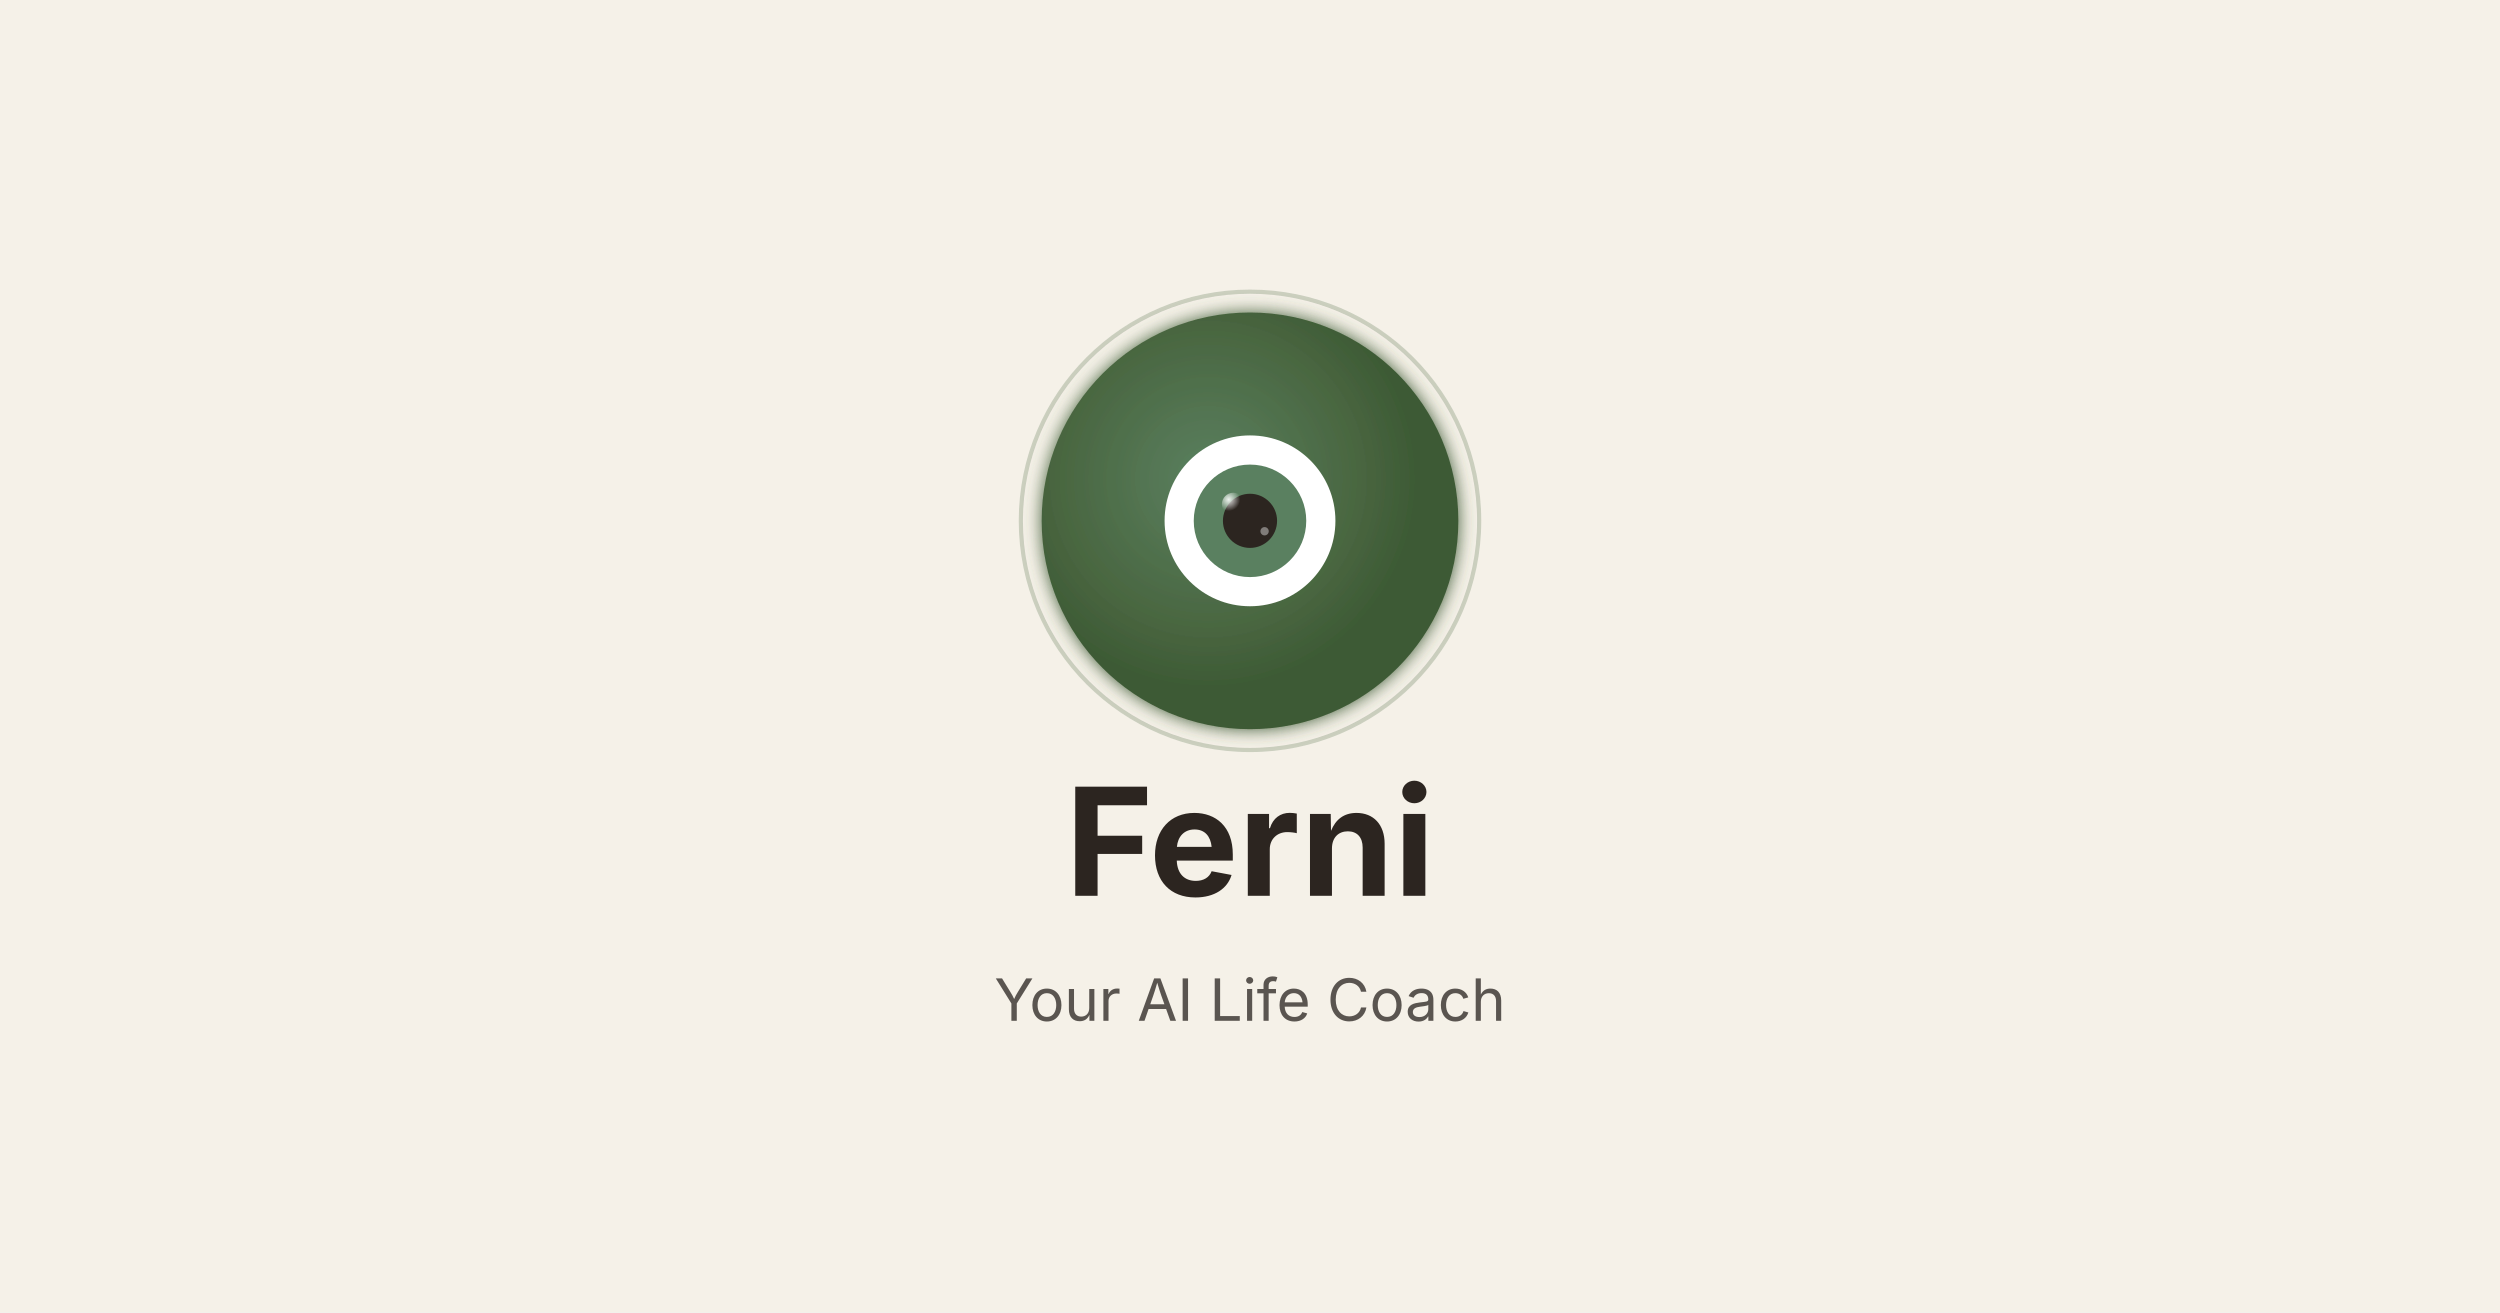
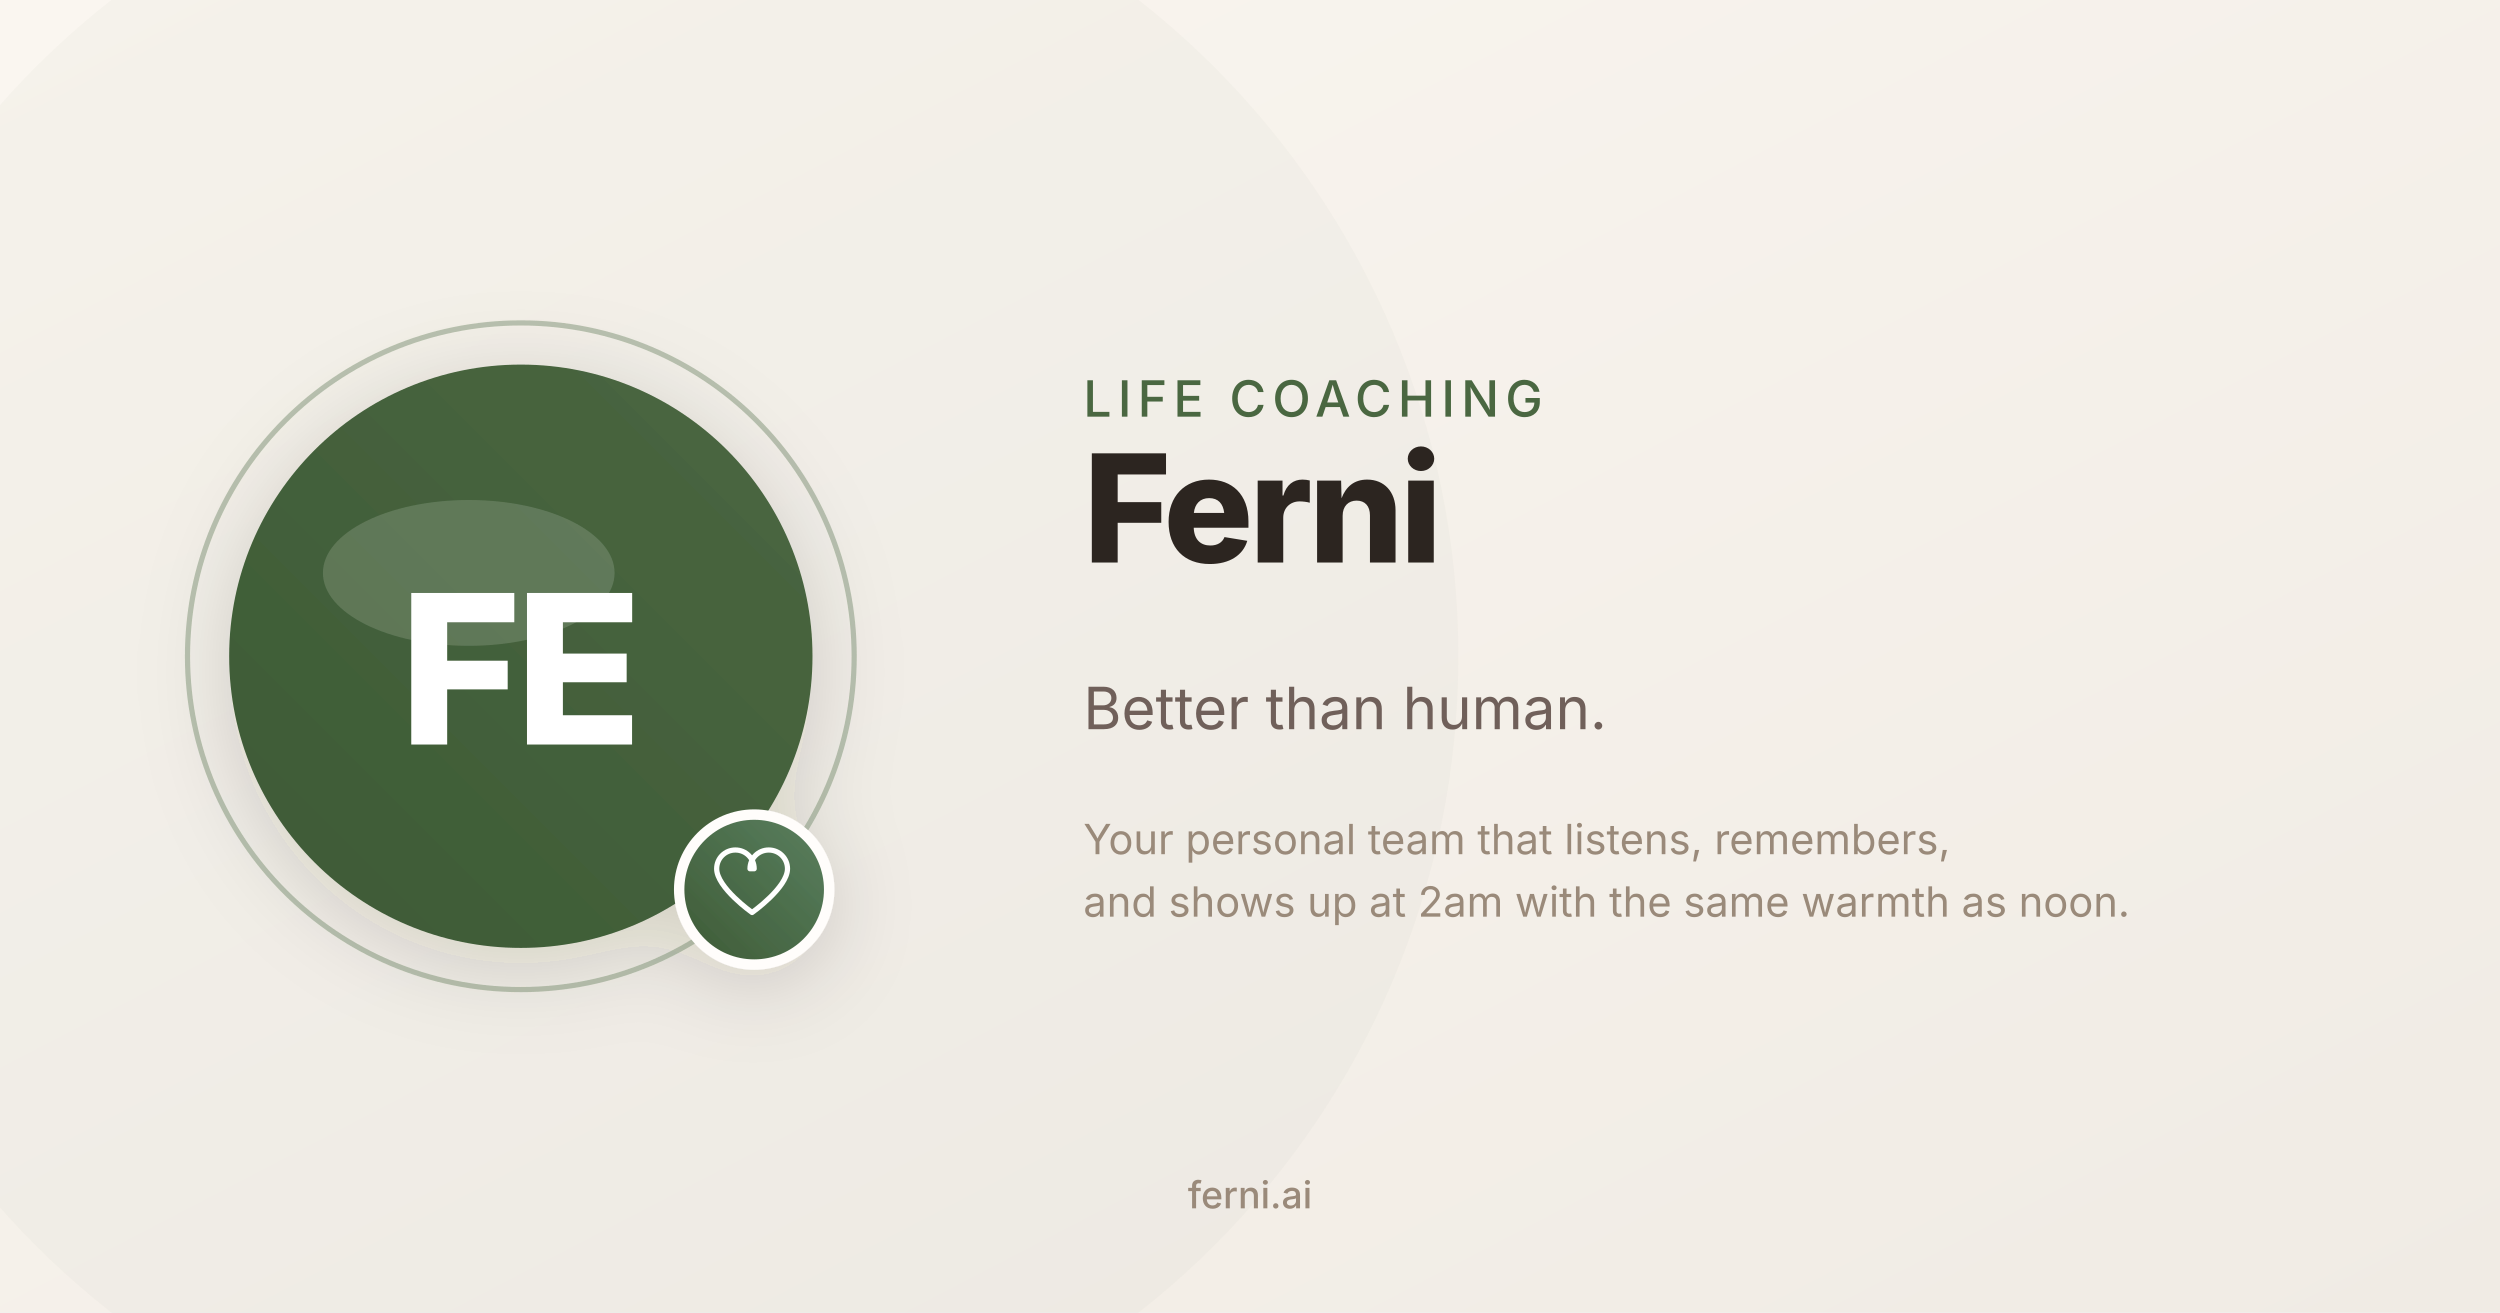
<svg xmlns="http://www.w3.org/2000/svg" viewBox="0 0 1200 630" width="1200" height="630">
  <defs>
-     <radialGradient id="stoneGradOG" cx="40%" cy="40%">
-       <stop offset="0%" stop-color="#5a8060" />
-       <stop offset="70%" stop-color="#4a6741" />
-       <stop offset="100%" stop-color="#3d5a35" />
-     </radialGradient>
-     <filter id="glowFilterOG" x="-50%" y="-50%" width="200%" height="200%">
-       <feGaussianBlur stdDeviation="4" result="blur" />
-       <feComposite in="SourceGraphic" in2="blur" operator="over" />
+     <linearGradient id="bgGrad" x1="0%" y1="0%" x2="100%" y2="100%">
+       <stop offset="0%" stop-color="#FAF6F0" />
+       <stop offset="100%" stop-color="#F0EBE4" />
+     </linearGradient>
+     <linearGradient id="avatarGradOG" x1="0%" y1="100%" x2="100%" y2="0%">
+       <stop offset="0%" stop-color="#3d5a35" />
+       <stop offset="100%" stop-color="#4a6741" />
+     </linearGradient>
+     <linearGradient id="badgeGradOG" x1="0%" y1="100%" x2="100%" y2="0%">
+       <stop offset="0%" stop-color="#3d5a35" />
+       <stop offset="100%" stop-color="#5a8060" />
+     </linearGradient>
+     <filter id="avatarShadow" x="-50%" y="-50%" width="200%" height="200%">
+       <feDropShadow dx="0" dy="8" stdDeviation="20" flood-color="#2c2520" flood-opacity="0.15" />
    </filter>
-     <radialGradient id="catchlightGradOG" cx="30%" cy="30%">
-       <stop offset="0%" stop-color="white" stop-opacity="0.9" />
-       <stop offset="100%" stop-color="white" stop-opacity="0" />
-     </radialGradient>
  </defs>
-   <rect width="1200" height="630" fill="#F5F1E8" />
-   <g transform="translate(600, 250)">
-     <circle cx="0" cy="0" r="110" fill="none" stroke="#4a6741" stroke-width="2" opacity="0.25" />
-     <circle cx="0" cy="0" r="100" fill="url(#stoneGradOG)" filter="url(#glowFilterOG)" />
-     <circle cx="0" cy="0" r="41" fill="white" />
-     <circle cx="0" cy="0" r="27" fill="#5a8060" />
-     <circle cx="0" cy="0" r="13" fill="#2c2520" />
-     <circle cx="-8" cy="-8" r="5.5" fill="url(#catchlightGradOG)" />
-     <circle cx="7" cy="5" r="2" fill="white" opacity="0.4" />
+   <rect width="1200" height="630" fill="url(#bgGrad)" />
+   <circle cx="300" cy="315" r="400" fill="#4a6741" opacity="0.03" />
+   <g transform="translate(250, 315)" filter="url(#avatarShadow)">
+     <circle cx="0" cy="0" r="160" fill="none" stroke="#4a6741" stroke-width="2.5" opacity="0.35" />
+     <circle cx="0" cy="0" r="140" fill="url(#avatarGradOG)" />
+     <text x="0" y="0" text-anchor="middle" dominant-baseline="central" font-family="'Plus Jakarta Sans', 'SF Pro Display', system-ui, sans-serif" font-size="100" font-weight="800" fill="white" letter-spacing="-3">
+       <tspan dy="6">FE</tspan>
+     </text>
+     <ellipse cx="-25" cy="-40" rx="70" ry="35" fill="white" opacity="0.15" />
+     <circle cx="112" cy="112" r="36" fill="url(#badgeGradOG)" stroke="#FFFDFB" stroke-width="5" />
+     <path d="M112 102c0-5-4-9-9-9s-9 4-9 9c0 9 17 21 17 21s17-12 17-21c0-5-4-9-9-9s-9 4-9 9z" fill="none" stroke="white" stroke-width="2.5" stroke-linecap="round" stroke-linejoin="round" />
  </g>
-   <text x="600" y="430" font-family="system-ui, -apple-system, sans-serif" font-size="72" font-weight="700" fill="#2c2520" text-anchor="middle">Ferni</text>
-   <text x="600" y="490" font-family="system-ui, -apple-system, sans-serif" font-size="28" font-weight="400" fill="#5a5550" text-anchor="middle">Your AI Life Coach</text>
+   <g transform="translate(520, 200)">
+     <text font-family="'Plus Jakarta Sans', 'SF Pro Display', system-ui, sans-serif" font-size="24" font-weight="500" fill="#4a6741" letter-spacing="3" text-transform="uppercase">LIFE COACHING</text>
+     <text y="70" font-family="'Plus Jakarta Sans', 'SF Pro Display', system-ui, sans-serif" font-size="72" font-weight="800" fill="#2C2520" letter-spacing="-2">Ferni</text>
+     <text y="150" font-family="'Inter', system-ui, sans-serif" font-size="28" font-weight="400" fill="#70605a">Better than human.</text>
+     <text y="210" font-family="'Inter', system-ui, sans-serif" font-size="20" font-weight="400" fill="#9a8a7a">Your personal team that listens, remembers,</text>
+     <text y="240" font-family="'Inter', system-ui, sans-serif" font-size="20" font-weight="400" fill="#9a8a7a">and shows up at 2am with the same warmth as noon.</text>
+   </g>
+   <text x="600" y="580" text-anchor="middle" font-family="'Inter', system-ui, sans-serif" font-size="18" font-weight="500" fill="#9a8a7a">ferni.ai</text>
</svg>
